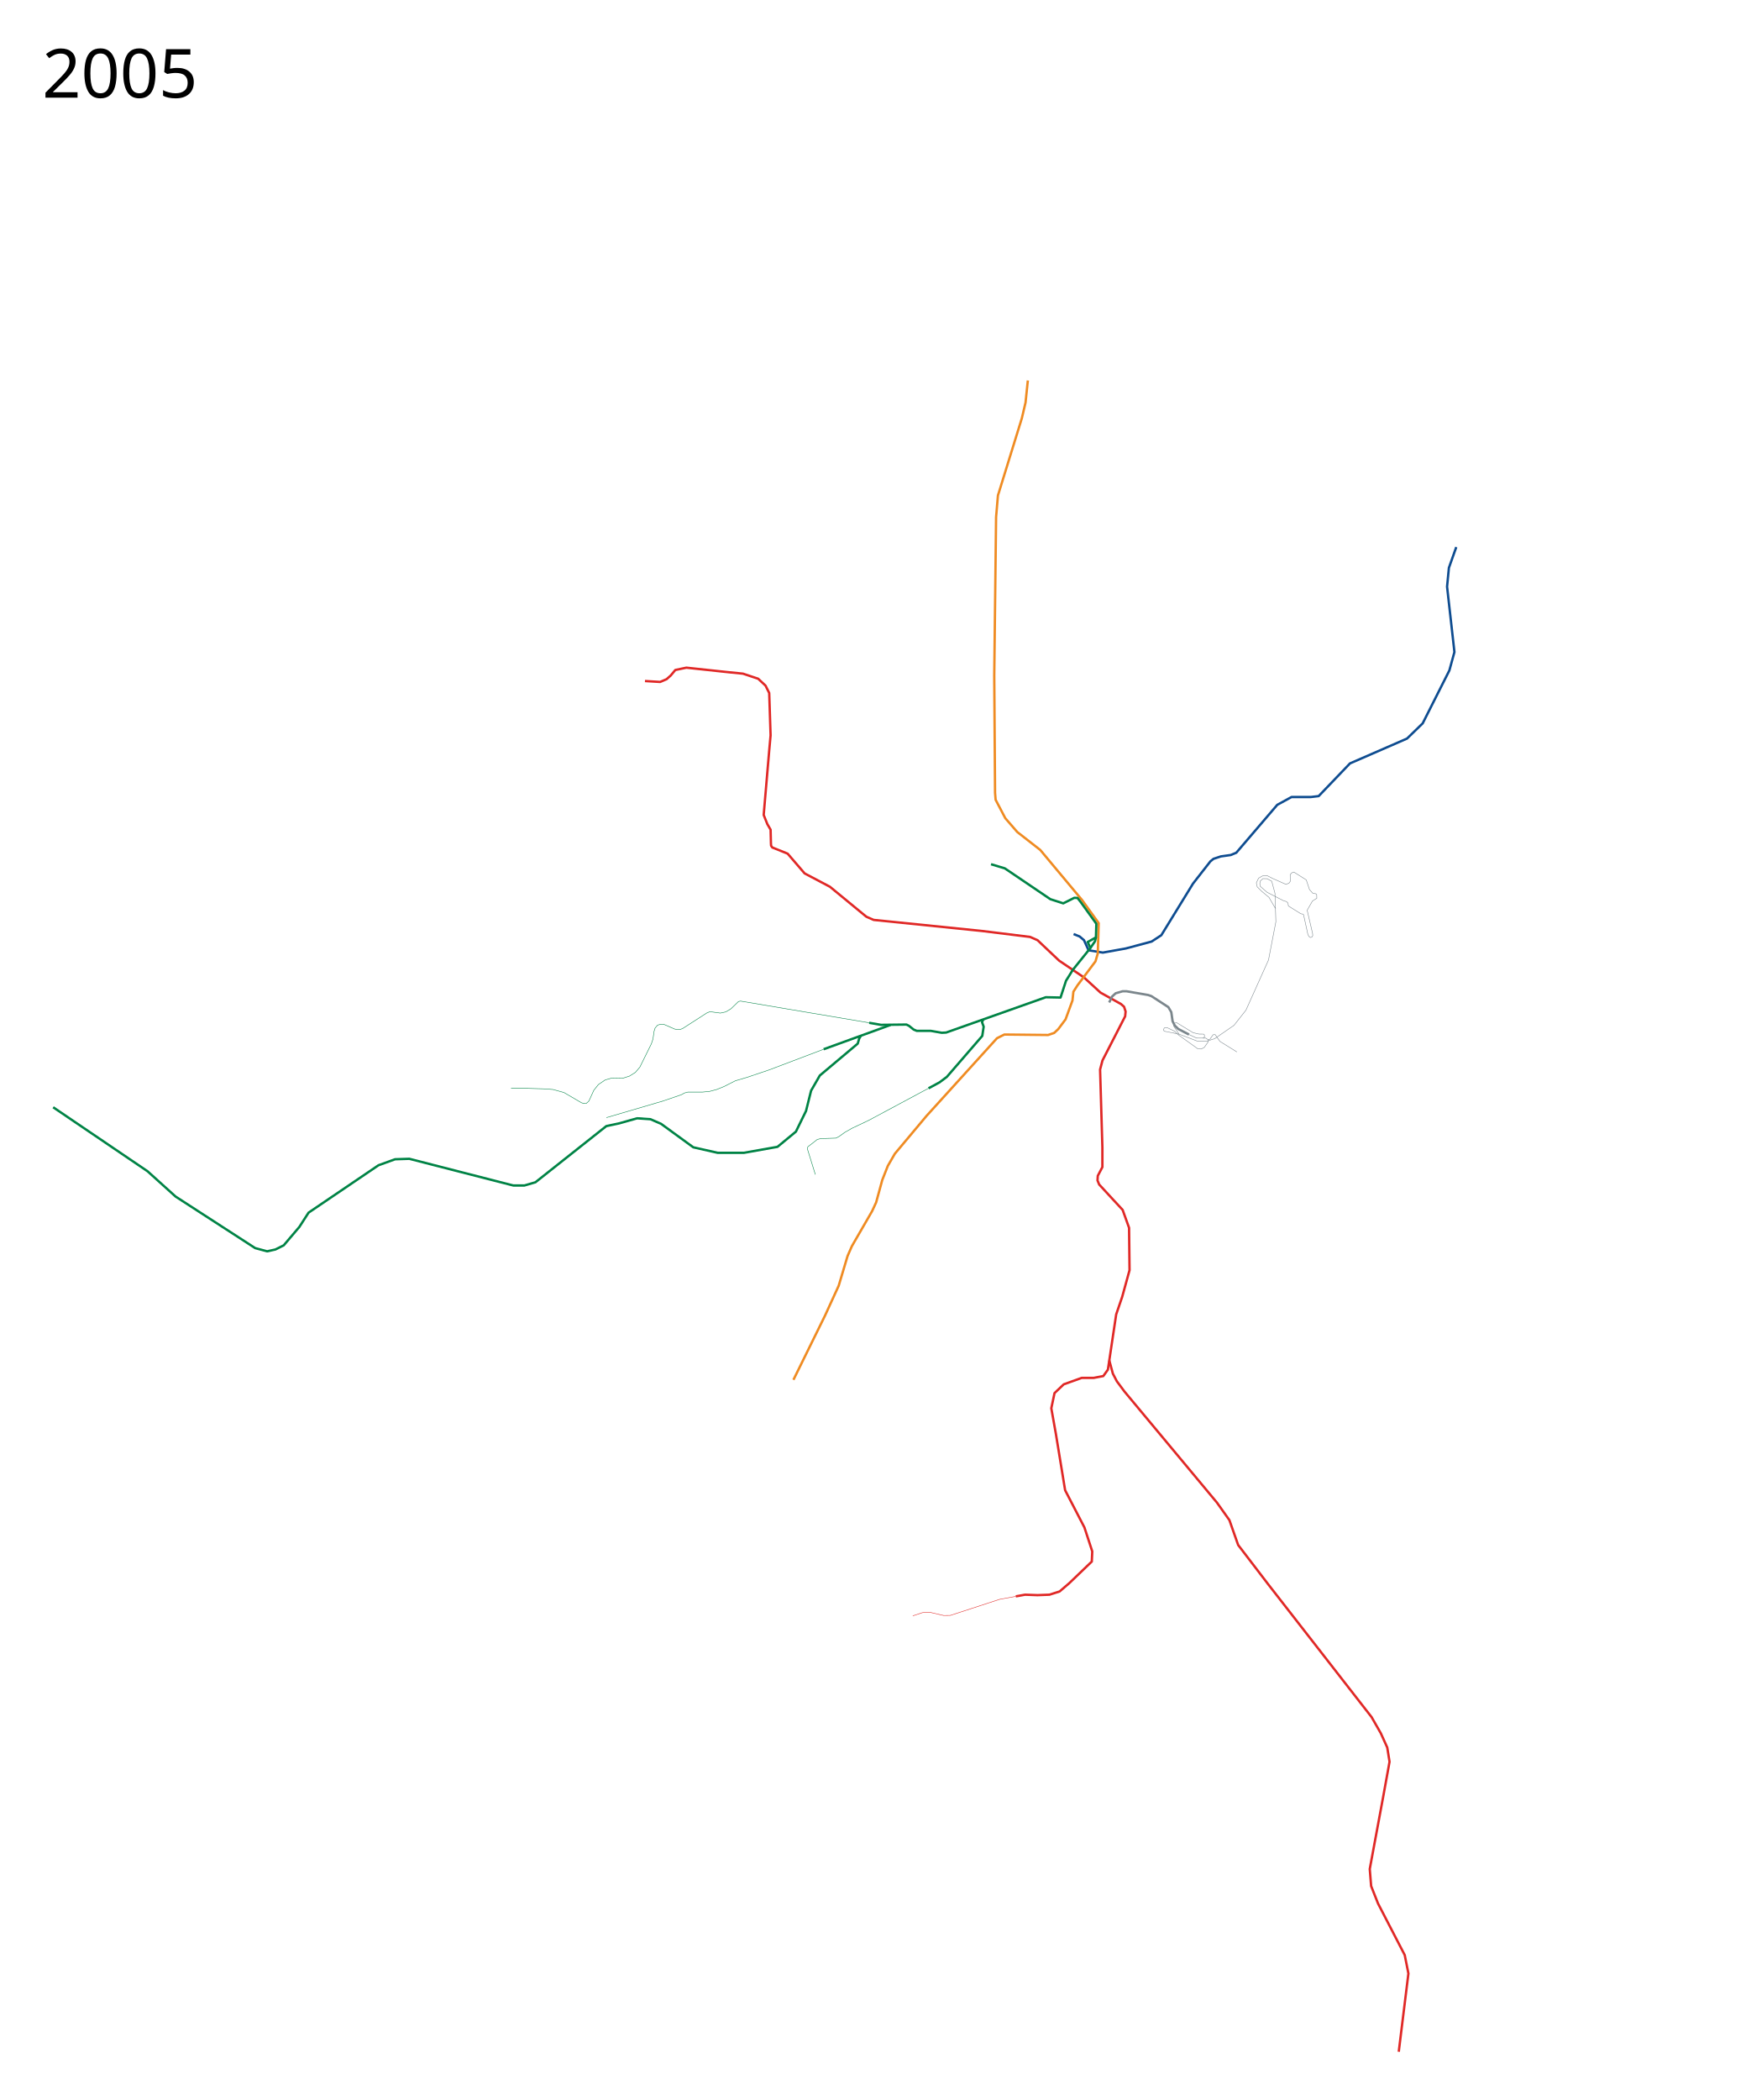
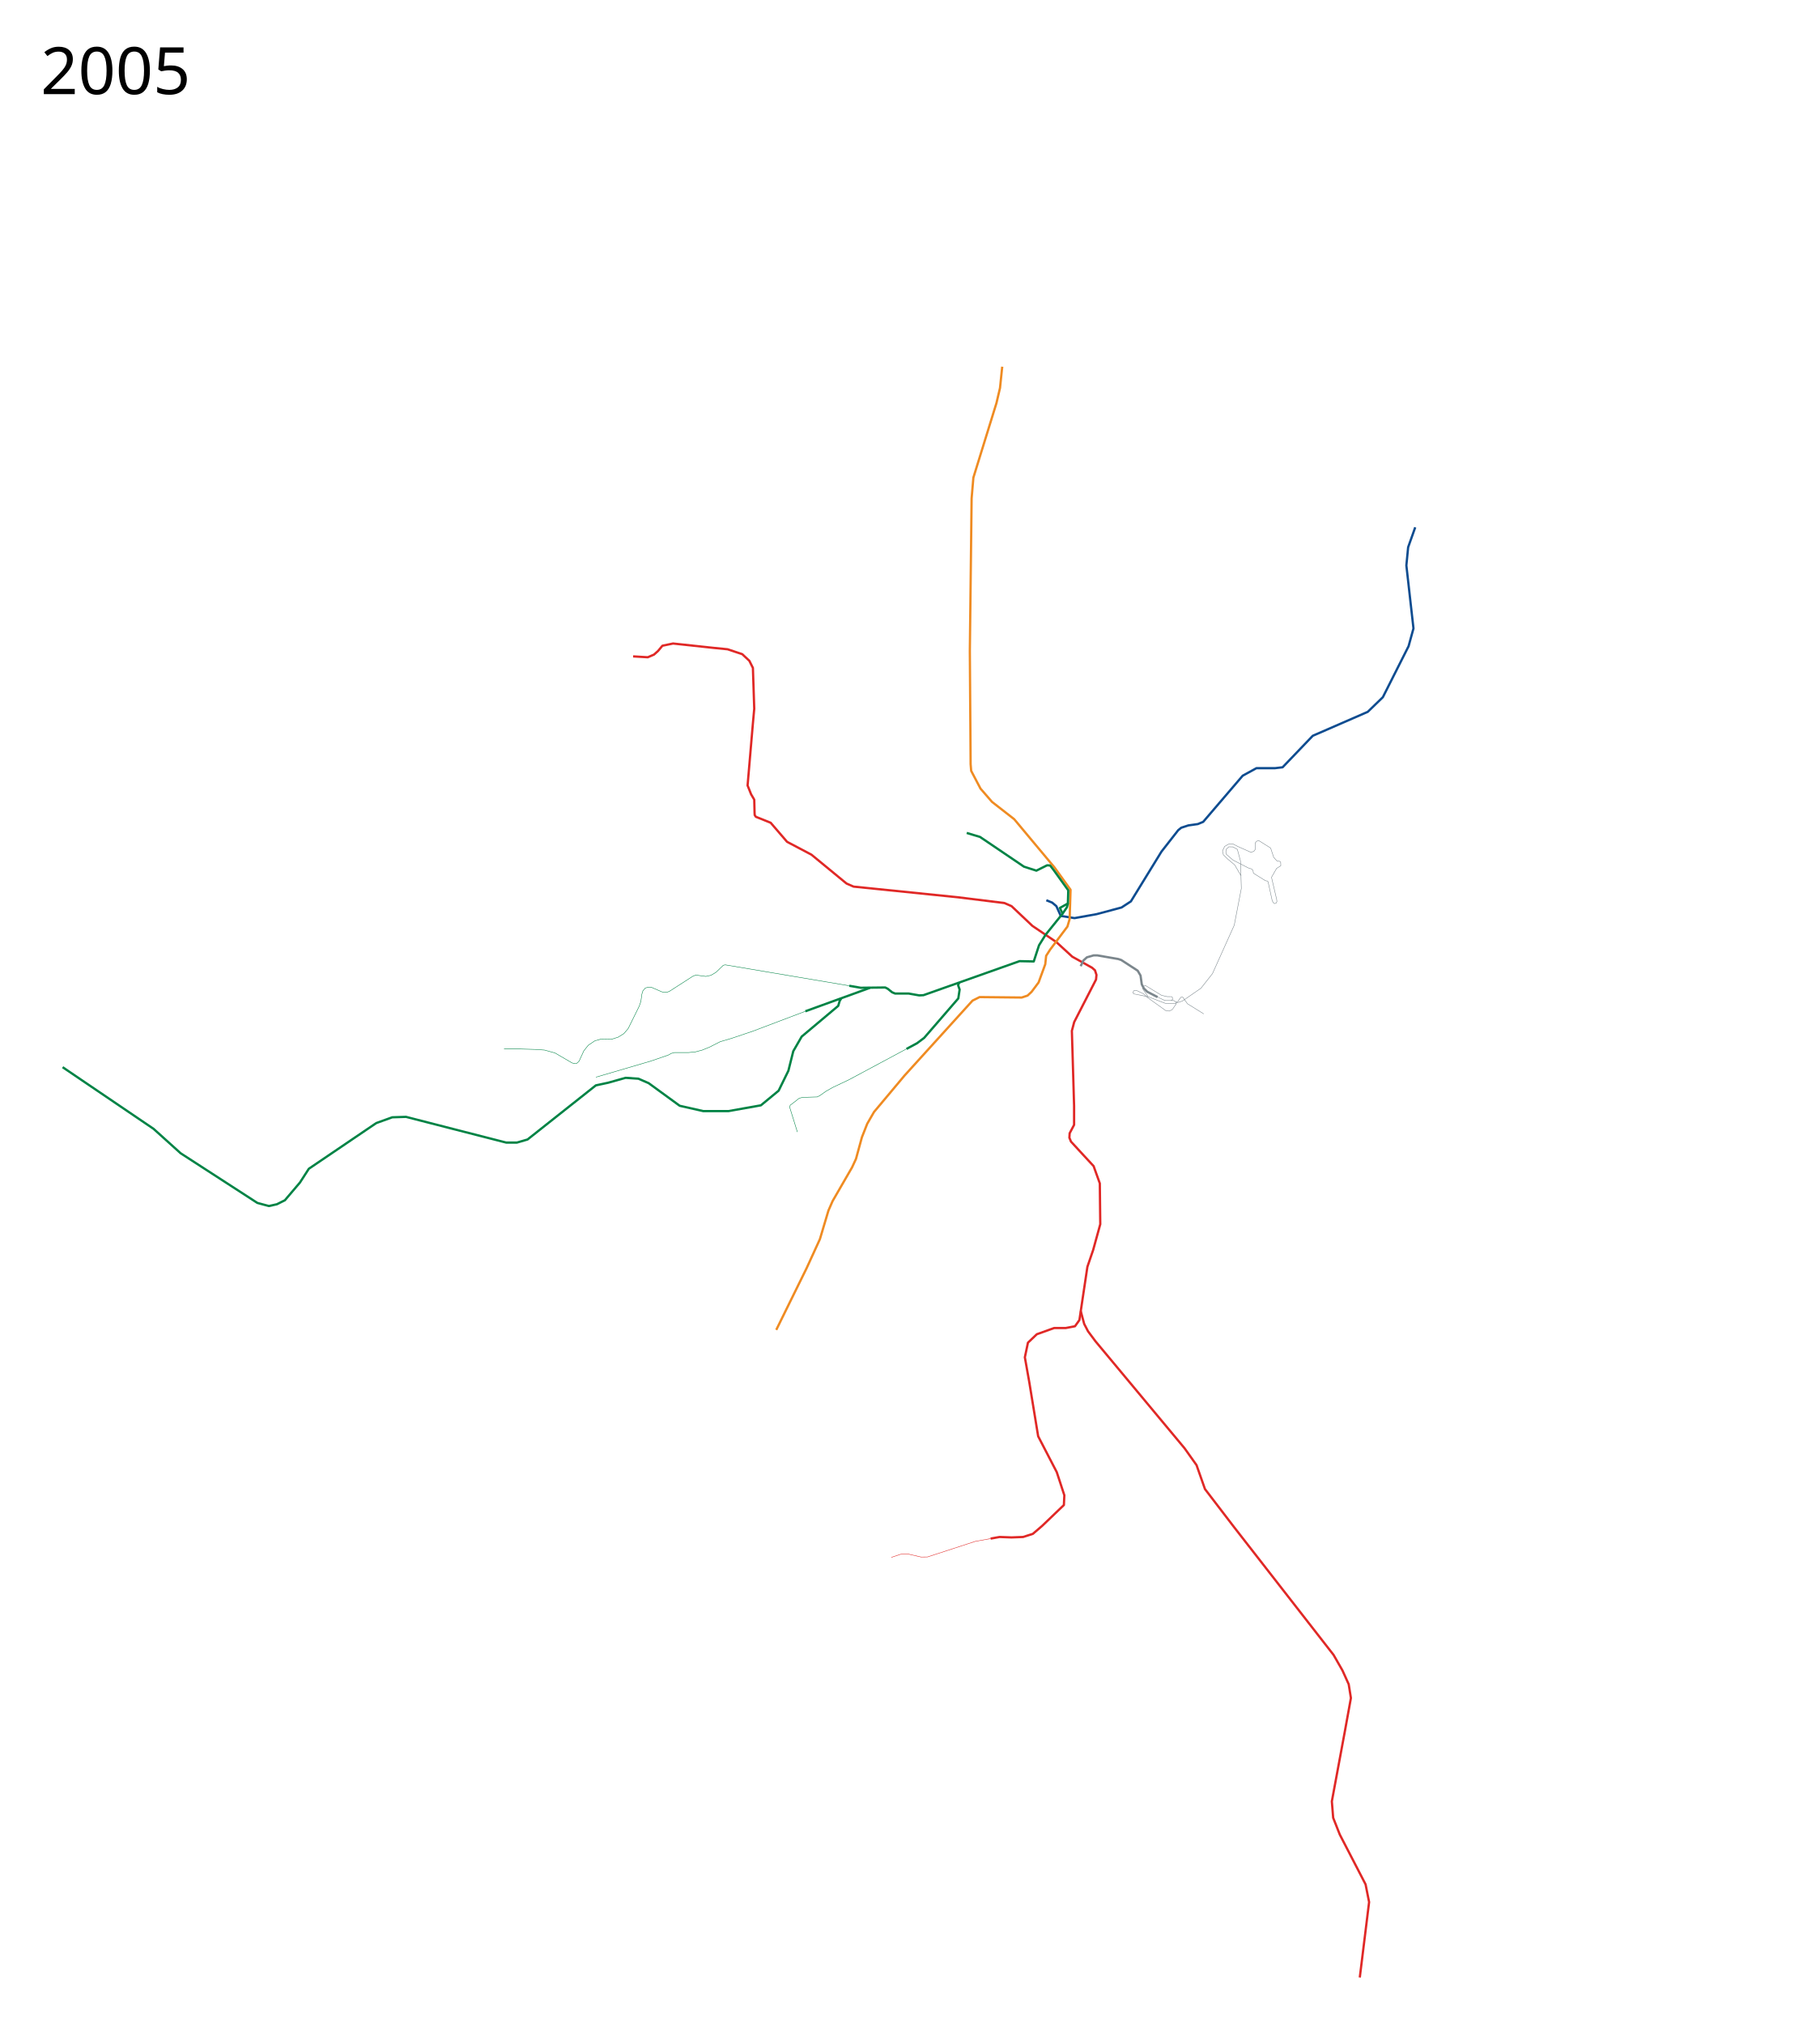
- <svg xmlns="http://www.w3.org/2000/svg" viewBox="-60, -775, 3700, 4450" height="4450" width="3700">
+ <svg xmlns="http://www.w3.org/2000/svg" viewBox="-85, -775, 4000, 4450" height="4450" width="4000">
  <path style="fill:none;stroke:#0e4c90;stroke-width:5;stroke-linecap:butt;stroke-linejoin:round;stroke-miterlimit:4;stroke-dasharray:none;stroke-opacity:1" d="m2215.457 1204.295 12.852 5.186 9.168 7.774 9.754 21.458 30.236 4.877 48.768-8.778 54.62-14.63 20.54-13.413 67.243-109.483 36.789-47.056 6.64-5.347 15.571-5.126 20.98-2.943 11.703-4.877 86.808-101.438 30.236-16.58h40.965l16.581-1.952 66.325-69.25 120.944-52.67 33.162-32.186 56.571-112.167 10.73-39.014-15.606-138.502 3.901-39.99 15.606-43.89" />
  <path style="fill:none;stroke:#e02826;stroke-width:5;stroke-linecap:butt;stroke-linejoin:round;stroke-miterlimit:4;stroke-opacity:1;stroke-dasharray:none" d="m1306.983 668.127 32.187 1.951 13.655-5.852 8.778-7.803 9.754-11.704 23.409-4.877 90.708 9.754 29.261 2.926 32.187 10.729 15.606 14.63 7.802 15.606 2.927 89.733-2.927 32.187-11.704 136.55 7.803 19.508 6.836 11.69.726 29.078.293 4.806 2.532 3.772 32.529 13.077 36.088 41.94 53.645 28.286 77.054 63.398 15.605 6.827 229.21 23.41 102.413 12.679 15.606 6.827 45.854 43.397 52.657 35.608 35.113 32.186 43.444 24.229 6.374 5.618 3.286 10.135-.954 10.153-48.022 93.528-5.103 19.223 4.877 164.836v41.94l-9.754 18.532-.594 9.78 3.55 8.58 28.517 30.939 21.196 22.878 13.655 38.039.976 89.733-15.606 56.57-12.68 37.064-14.63 97.537-2.926 19.507-9.754 13.655-20.482 3.901h-25.36l-38.039 13.655-19.507 18.532-6.827 32.187 9.753 54.62 19.507 118.994 40.965 79.004 16.582 50.72-.976 21.457-47.792 45.842-20.483 17.557-21.458 6.827-25.36.975-26.334-.975-19.724 3.586" />
  <path style="fill:none;stroke:#e02826;stroke-width:5;stroke-linecap:butt;stroke-linejoin:round;stroke-miterlimit:4;stroke-opacity:1;stroke-dasharray:none" d="m2291.122 2107.76 7.597 28.078 8.459 16.225 16.17 21.708 196.008 235.375 26.335 37.064 18.532 52.67 63.398 82.905 219.457 281.879 19.507 34.138 13.655 30.236 4.877 30.236-13.655 75.103-28.286 152.156 2.926 36.088 14.63 37.064 56.572 109.24 7.802 39.015-20.482 165.811" />
  <path style="fill:none;stroke:#ef8b22;stroke-width:5;stroke-linecap:butt;stroke-linejoin:round;stroke-miterlimit:4;stroke-opacity:1;stroke-dasharray:none" d="m2118.483 31.217-4.877 46.817-7.803 33.162-50.718 163.861-3.902 45.842-3.901 335.524L2049 905l1.208 14.77 20.482 39.015 25.36 29.26 48.768 38.04 88.758 106.314 35.113 48.768-1.951 64.374-4.877 16.581-38.039 50.719-8.778 13.655-1.95 18.532-14.631 39.99-15.453 20.654-8.759 8.191-12.852 4.317-92.66-.976-15.605 7.803-149.37 164.655-67.16 80.16-14.92 25.852-11.704 29.748-13.004 47.475-8.554 18.563-42.854 74.18-9.158 20.887-18.751 62.83-29.11 63.618-66.9 135.963" />
  <path style="fill:none;stroke:#008345;stroke-width:1;stroke-linecap:butt;stroke-linejoin:round;stroke-miterlimit:4;stroke-opacity:1;stroke-dasharray:none" d="m1782.234 1392.359-272.7-46.03-4.377.95-15.781 15.305-11.162 6.704-11.4 2.483-22.064-2.986-6.61 2.683-51.373 33.076-5.237 1.953-6.05.32-5.653-1.265-22.974-9.976-6.205-.304-6.988 2.062-5.219 6.215-2.23 7.31-2.25 15.96-3.323 9.892-24.436 49.512-9.559 11.251-12.438 7.778-14.215 4.616-23.28-.422-14.043 3.997-14.343 9.726-9.687 12.122-10.443 22.818-5.571 5.072-5.535.092-4.56-1.424-37.208-21.75-23.198-6.418-19.718-1.384-34.138-.975h-35.113M1668.11 1713.89l-16.752-53.945v-2.673l1.254-2.527 8.43-6.38 11.084-8.76 7.426-1.885 32.167-1.016 5.895-2.97 13.373-9.479 15.024-8.505 35.314-16.728 126.683-67.875M1685.693 1448.404l-115.398 43.72-46.782 15.789-25.124 7.393-23.797 12.096-15.8 6.372-14.706 3.9-14.957 1.496-31.292-.01-7.115 1.945-6.412 3.594-39.124 13.402-119.936 35.18" />
  <path style="fill:none;stroke:#008345;stroke-width:5;stroke-linecap:butt;stroke-linejoin:round;stroke-miterlimit:4;stroke-opacity:1;stroke-dasharray:none" d="m1764.95 1419.622-3.78 5.82-3.266 11.096-80.284 67.473-18.532 32.187-10.729 42.916-21.458 43.891-39.014 32.187-71.201 12.68h-55.596l-51.694-11.704-68.275-49.744-22.434-9.753-28.285-1.951-38.039 10.729-27.31 5.852-150.206 118.994-23.408 6.828h-23.409l-114.117-29.261-106.314-27.31-30.237.975-35.113 12.68-148.254 100.462-19.508 30.236-33.162 39.014-17.556 8.779-17.557 3.901-25.36-6.827-168.737-109.24-39.99-36.09-19.507-17.556L52.67 1571.311M1827.72 1396.828l-142.028 51.576M2023.792 1385.222l-2.312 5.945 3.368 9.456-2.926 19.507-75.103 86.807-15.605 11.705-23.21 12.505" />
-   <text style="font-size:144px;font-style:normal;font-weight:400;fill:#000;fill-opacity:1;stroke:none;font-family:Sans;-inkscape-font-specification:Sans" xml:space="preserve" y="-568.039" x="29.453">
-     <tspan y="-568.039" x="29.453">2005</tspan>
+   <text style="font-size:144px;font-style:normal;font-weight:400;fill:#000;fill-opacity:1;stroke:none;font-family:Sans;-inkscape-font-specification:Sans" xml:space="preserve" y="-568.039" x="4.453">
+     <tspan y="-568.039" x="4.453">2005</tspan>
  </text>
  <path style="fill:none;stroke:#008345;stroke-width:5;stroke-linecap:butt;stroke-linejoin:round;stroke-miterlimit:4;stroke-dasharray:none;stroke-opacity:1" d="m2040.454 1056.32 29.261 8.78 96.56 65.348 27.31 8.778 23.41-11.704 6.693.268 7.159 9.092 32.844 45.6-.865 28.943-17.546 9.732 5.852 12.68-37.38 46.422-14.366 23.084-11.575 35.503-31.289-.646-211.092 74.782-9.398.516-23.35-4.096h-29.704l-6.498-2.705-9.745-7.805-5.463-2.79-53.932.62-25.112-4.363" />
  <path style="fill:none;stroke:#008345;stroke-width:5;stroke-linecap:butt;stroke-linejoin:round;stroke-miterlimit:4;stroke-dasharray:none;stroke-opacity:1" d="m2262.826 1211.425-2.03 8.249-9.664 14.163" />
  <path style="fill:none;stroke:#7b868c;stroke-width:1;stroke-linecap:butt;stroke-linejoin:round;stroke-miterlimit:4;stroke-dasharray:none;stroke-opacity:1" d="m2438.991 1416.382-11.319-16.734.196-5.755 5.657-2.048 35.113 21.458 12.68 2.926 9.563.055 1.867 1.713.099 4.65-2.914 2.122M2500.973 1428.382l3.432-1.294 6.678-9.384 4.4-.313 10.213 14.444 35.84 22.286" />
  <path style="fill:none;stroke:#7b868c;stroke-width:5;stroke-linecap:butt;stroke-linejoin:round;stroke-miterlimit:4;stroke-dasharray:none;stroke-opacity:1" d="m2290.951 1349.315 5.768-12.297 7.93-7.223 14.72-4.293 8.124.014 45.974 7.945 6.78 2.255 36.045 23.413 6.269 10.703 2.725 19.2 4.6 9.184 7.54 7.284 22.667 11.763" />
  <path style="fill:none;stroke:#7b868c;stroke-width:1;stroke-linecap:butt;stroke-linejoin:round;stroke-miterlimit:4;stroke-dasharray:none;stroke-opacity:1" d="m2643.863 1151.072-14.291-24.525-15.255-12.724-9.677-9.545-1.863-8.482 4.745-9.93 8.307-4.733 9.408-.848 11.579 5.943 28.757 12.764 6.353-2.483 2.751-3.775-.178-14.253 3.203-3.788 4.54-1.79 26.334 16.58 6.828 20.483 7.2 8.061 6.165.793 1.91 1.809.292 7.788-9.266 5.89-11.178 19.55 11.48 49.233.373 4.512-1.838 3.166-3.12.867-2.858-1.925-2.418-4.172-9.273-42.206-1.491-1.297-4.29-.748-26.349-16.481-.923-6.256-3.11-3.043-6.902-2.132-34.137-17.557-14.63-12.68-.9-5.413.976-5.722 5.589-5.172 9.146.241 9.572 5.337 6.828 25.36 1.95 60.472-15.605 80.955-47.793 106.314-25.36 32.187-40.964 28.286-17.132 5.492-20.523-.62-37.834-14.473-30.487-5.995-2.037-1.535-.48-2.202 1.828-3.495 5.732-.603 15.89 7.53 7.598 7.478 41.343 29.63 7.48.757 6.584-3.391 8.564-12.352-.033-3.822-5.417-3.577-19.536-.126-15.927-7.416" />
  <path style="fill:none;stroke:#e02826;stroke-width:1;stroke-linecap:butt;stroke-linejoin:round;stroke-miterlimit:4;stroke-dasharray:none;stroke-opacity:1" d="m2092.907 2607.804-33.92 6.168-104.85 34.167-13.921.198-30.46-7.055-14.63.975-20.483 6.828" />
</svg>
